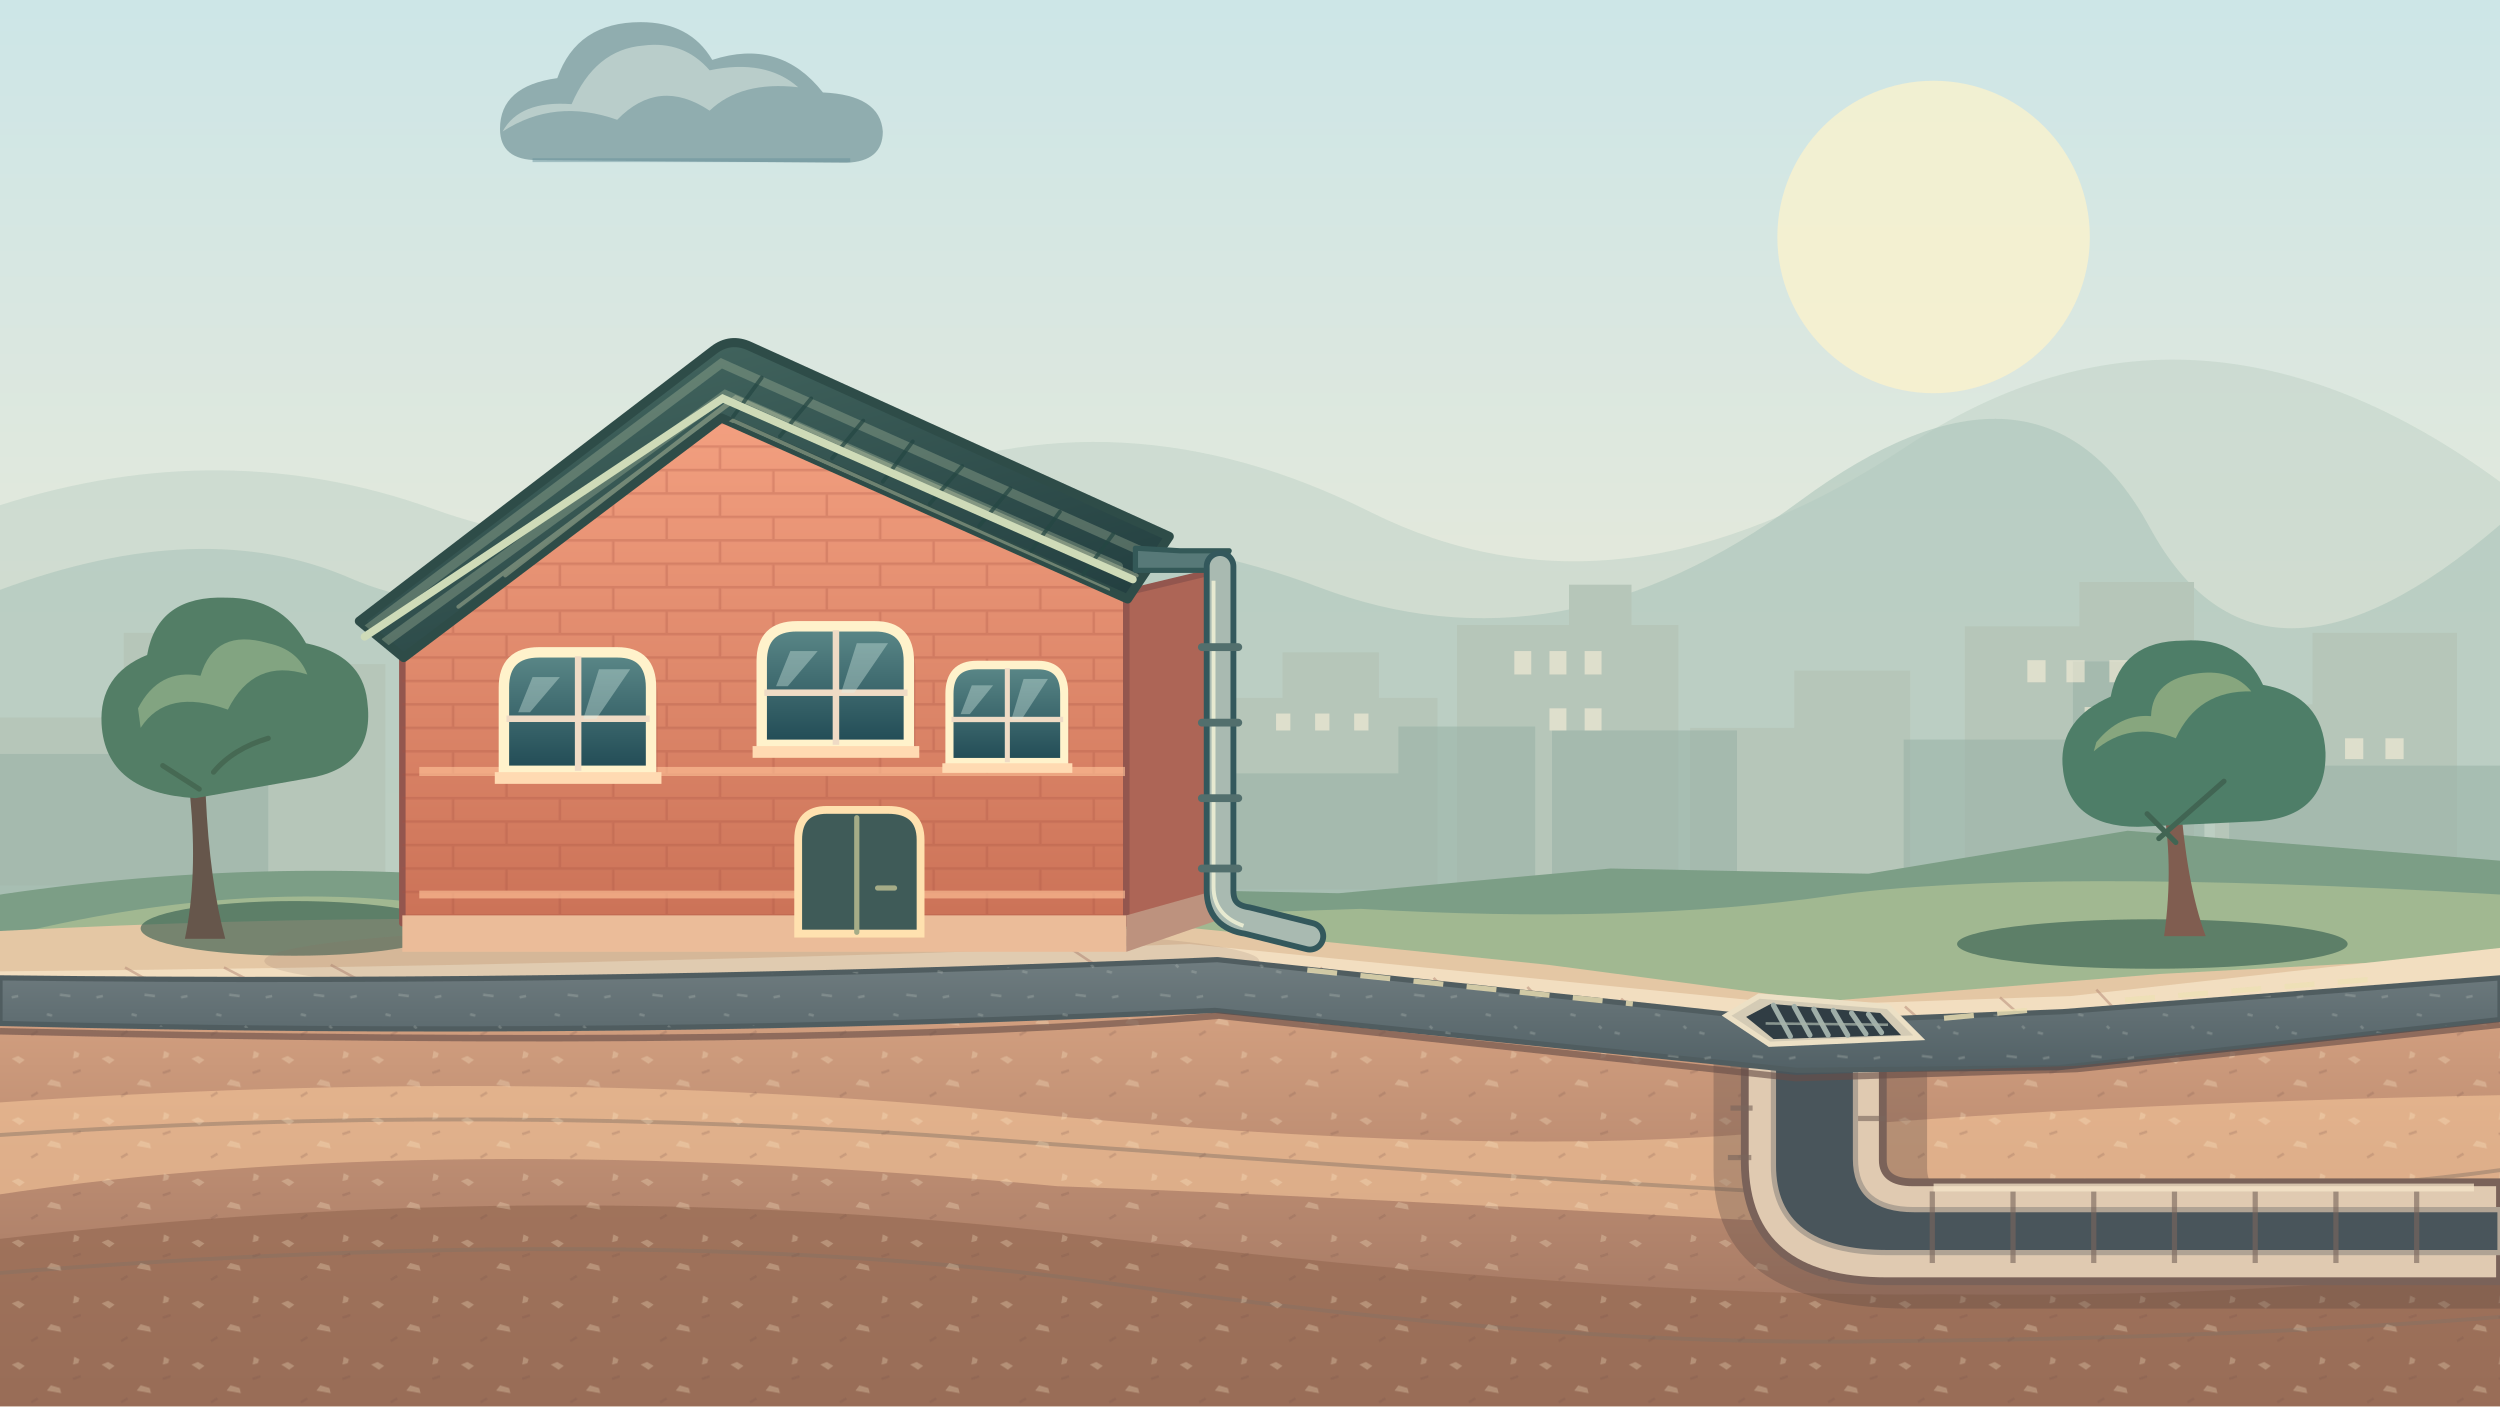
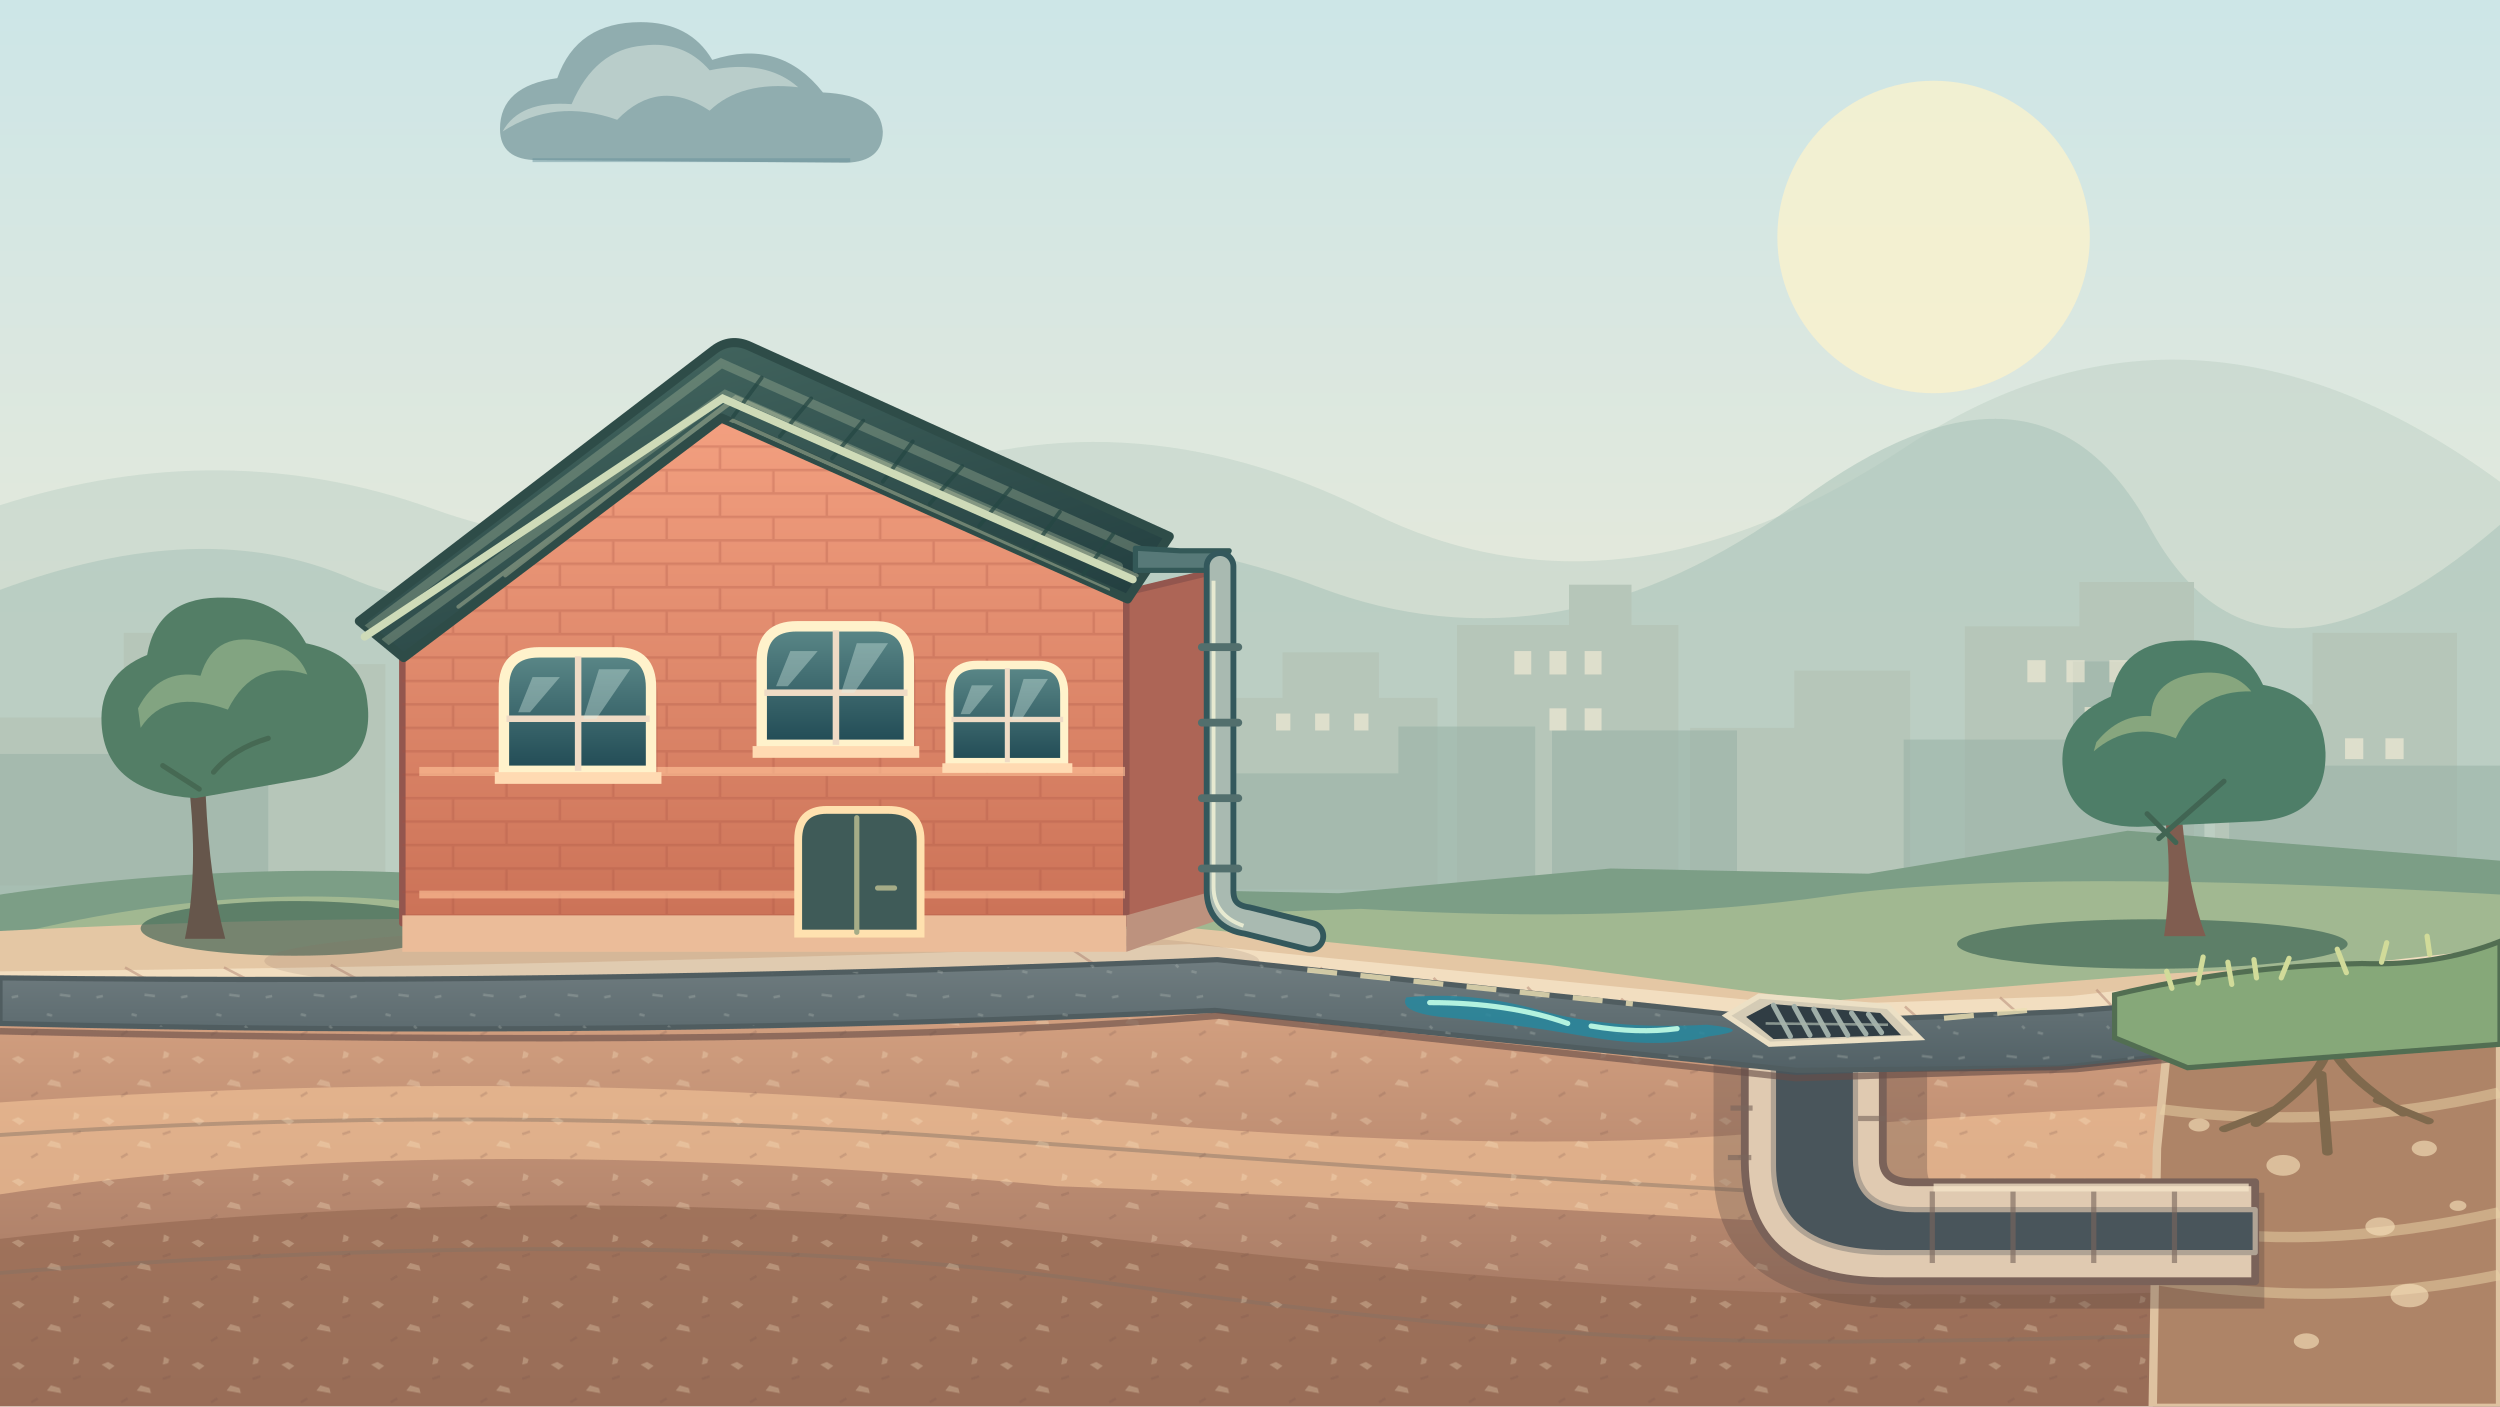
<svg xmlns="http://www.w3.org/2000/svg" viewBox="0 0 1920 1080" aria-hidden="true">
  <defs>
    <linearGradient id="sky" x2="0" y2="1">
      <stop stop-color="#cde6e7" />
      <stop offset=".74" stop-color="#f5ead2" />
      <stop offset="1" stop-color="#ffe6c0" />
    </linearGradient>
    <linearGradient id="roof" x2=".68" y2="1">
      <stop stop-color="#486c64" />
      <stop offset="1" stop-color="#233f40" />
    </linearGradient>
    <linearGradient id="wall" x2="0" y2="1">
      <stop stop-color="#f4a181" />
      <stop offset="1" stop-color="#cb7257" />
    </linearGradient>
    <linearGradient id="window" x2="0" y2="1">
      <stop stop-color="#5b8888" />
      <stop offset="1" stop-color="#214b55" />
    </linearGradient>
    <linearGradient id="earth" x2="0" y2="1">
      <stop stop-color="#d7a382" />
      <stop offset="1" stop-color="#986e5c" />
    </linearGradient>
    <linearGradient id="road" x2="0" y2="1">
      <stop stop-color="#707d80" />
      <stop offset="1" stop-color="#526166" />
    </linearGradient>
    <pattern id="brick" width="82" height="36" patternUnits="userSpaceOnUse">
      <path d="M0 1H82M0 19H82M20 1V19M61 19V36" stroke="#a75243" stroke-width="2" opacity=".26" fill="none" />
    </pattern>
    <pattern id="stone" width="69" height="47" patternUnits="userSpaceOnUse">
      <path d="M9 14l5-2 5 3-4 3zM36 34l3-4 7 2 1 4zM57 8l4 2-1 3-4 1z" fill="#fff0cf" opacity=".33" />
      <path d="M24 43l5-3M56 25l6-2" stroke="#744f48" stroke-width="2" opacity=".25" />
    </pattern>
    <pattern id="roadgrain" width="65" height="47" patternUnits="userSpaceOnUse">
      <path d="M9 14l5-1m22 14 4 1m6-16 8 1m-49 28 4 1m49-6 2 2" fill="none" stroke="#c9d0c7" stroke-width="2" opacity=".25" />
    </pattern>
    <clipPath id="roof-edge">
      <path d="M276 477 548 269Q561 259 576 266L898 412 866 460 554 321 310 505Z" />
    </clipPath>
    <clipPath id="edge-cut">
      <path d="M0 766C270 764 615 755 935 753L1384 803 1580 796 1920 776V1080H0Z" />
    </clipPath>
    <g id="window-unit">
      <path d="M0 94V27Q0 0 27 0H87Q113 0 113 27V94Z" fill="#ae5f50" opacity=".38" transform="translate(5 6)" />
      <path d="M0 91V27Q0 0 27 0H87Q113 0 113 27V91Z" fill="url(#window)" stroke="#fff2cb" stroke-width="8" />
      <path d="M57 3v88M2 51h110" fill="none" stroke="#efdbc5" stroke-width="5" />
      <path d="M22 19h21L20 46H11zM73 13h24L71 51H61z" fill="#dcf1e9" opacity=".36" />
      <path d="M-7 92h128v9H-7z" fill="#ffdab2" />
    </g>
  </defs>
  <rect width="1920" height="1080" fill="url(#sky)" />
  <circle cx="1485" cy="182" r="120" fill="#fff3ca" opacity=".7" />
  <g data-stage-cloud="">
    <path d="M413 123q-29 0-29-24 0-33 44-39 15-43 64-43 38 0 55 29 52-17 85 25 44 2 46 30 0 23-28 24z" fill="#90adaf" />
    <path d="M386 101q13-24 53-21 18-42 55-45 31-4 51 19 43-9 68 13-44-5-68 18-39-26-71 7-48-17-88 9z" fill="#b9cdca" />
    <path d="M409 123h244" stroke="#648e99" stroke-width="3" opacity=".45" />
  </g>
  <path d="M0 388Q172 333 333 391T677 373 1052 393 1464 343 1920 370V706H0Z" fill="#c0d3c7" opacity=".56" />
  <path d="M0 453Q156 395 269 444T605 437 1013 451 1382 385 1651 405 1920 403V708H0Z" fill="#acc5ba" opacity=".6" />
  <g fill="#b6c6b9">
    <path d="M0 551h95v-65h106v24h95v170H0zM927 683V536h58v-35h74v35h45v147zm192 0V480h86v-31h48v31h36v203zm179 0V559h80v-44h89v168zm211 0V481h88v-34h88v234zm192 0V541h75v-55h111v197z" />
    <path d="M0 579h114v-53h92v161h-206zm945 109V594h129v-36h105v130zm247 0V561h142v127zm270 0V568h130v-60h101v180zm250 0V588h208v100z" fill="#95afa5" opacity=".54" />
  </g>
  <g fill="#fff3db" opacity=".54">
    <path d="M980 548h11v13h-11zm30 0h11v13h-11zm30 0h11v13h-11zm123-48h13v18h-13zm27 0h13v18h-13zm27 0h13v18h-13zm340 7h14v17h-14zm30 0h14v17h-14zm33 0h14v17h-14zm150 60h14v16h-14zm31 0h14v16h-14zm31 0h14v16h-14z" />
    <path d="M1190 544h13v17h-13zm27 0h13v17h-13zm384-1h14v17h-14zm33 0h14v17h-14z" />
  </g>
  <path d="M0 687Q244 651 479 686L788 681 1028 686 1237 667 1435 671 1634 638 1920 661v142H0Z" fill="#7c9e86" />
  <path d="M0 720Q245 658 444 718L1045 698Q1253 710 1406 688T1920 687V800H0Z" fill="#a1b891" />
  <path d="M0 715Q371 696 620 716L918 713 1189 741 1401 769 1659 748 1920 734V812H0Z" fill="#e4c7a4" />
  <path d="M0 746Q455 742 913 725L1384 772 1590 765 1920 728V783L1570 811 1392 816 927 766Q507 784 0 783Z" fill="#f2dec0" />
  <g fill="none" stroke="#b78d79" stroke-width="2" opacity=".55">
    <path d="M96 743l32 18m44-18 31 16m51-18 26 14m543-26 24 16m94-7 19 20m54-15 18 20m69-12 18 19m54-12 19 20m53-11 24 21m115-14 24 16m55-17 18 16m55-23 18 16m56-22 15 16" />
  </g>
  <g opacity=".63" fill="#365d50">
    <ellipse cx="226" cy="713" rx="118" ry="21" />
    <ellipse cx="1653" cy="725" rx="150" ry="19" />
  </g>
  <g>
    <path d="M142 721q10-48 4-110h12q3 66 15 110z" fill="#66564b" />
    <path d="M150 613q-69-4-72-57-2-38 35-53 8-46 61-44 42 0 61 35 43 9 47 44 7 52-47 60z" fill="#537e66" />
    <path d="M106 544q16-31 48-25 11-37 52-25 23 5 30 24-41-13-61 27-47-17-67 14z" fill="#82a481" />
    <path d="M164 593q15-18 42-26m-53 39-28-18" fill="none" stroke="#466953" stroke-width="4" stroke-linecap="round" />
  </g>
  <g>
    <path d="M1662 719q8-56-2-108l14-3q5 71 20 111z" fill="#805d50" />
    <path d="M1642 635q-55 0-58-48-2-35 37-52 8-43 56-43 44-3 61 34 46 8 48 52 1 52-58 53z" fill="#4e7e68" />
    <path d="M1610 570q18-22 42-20 1-29 37-33 26-3 40 14-41-1-58 36-35-14-63 10z" fill="#87a67e" />
    <path d="M1658 644l50-44m-37 47-22-22" fill="none" stroke="#416553" stroke-width="4" stroke-linecap="round" />
  </g>
  <ellipse cx="585" cy="738" rx="382" ry="28" fill="#886b5d" opacity=".17" />
  <path d="M309 494 556 309 865 455v254H309z" fill="url(#wall)" stroke="#93564e" stroke-width="5" stroke-linejoin="round" />
  <path d="M309 494 556 309 865 455v254H309z" fill="url(#brick)" />
  <path d="M865 455l75-18v253l-75 19z" fill="#ad6556" stroke="#93564e" stroke-width="5" stroke-linejoin="round" />
  <path d="M322 589h542v7H322zM322 684h542v6H322z" fill="#ffc298" opacity=".64" />
  <path d="M309 703h556v28H309z" fill="#ebbc99" />
  <path d="M865 703l75-21v23l-75 26z" fill="#bd927e" />
  <path d="M613 717v-72q0-23 22-23h47q25 0 25 23v72z" fill="#3f5b58" stroke="#ffe1af" stroke-width="6" />
  <path d="M658 628v88m16-34h13" fill="none" stroke="#a5ac87" stroke-width="4" stroke-linecap="round" />
  <use href="#window-unit" x="387" y="501" />
  <use href="#window-unit" x="585" y="481" />
  <use href="#window-unit" x="731" y="507" transform="translate(159 95) scale(.78 .82)" />
  <path d="M276 477 548 269Q561 259 576 266L898 412 866 460 554 321 310 505Z" fill="url(#roof)" stroke="#2e4c48" stroke-width="7" stroke-linejoin="round" />
  <g clip-path="url(#roof-edge)" fill="none" stroke-linecap="round">
    <path d="M388 442l177-137 308 137m-459-8 149-111 288 130m-459 4 169-124 266 129m-451 9 191-139 213 96m-428 38 211-158 241 106" stroke="#a1ad91" stroke-width="3" opacity=".56" />
    <path d="M281 484 554 279l322 144M296 493l261-190 302 132" stroke="#b2c2a4" opacity=".32" stroke-width="7" />
    <path d="M585 290l-22 30m60-14-24 29m64-12-24 29m62-13-23 31m61-12-25 29m62-12-24 29m62-11-22 30m63-13-23 31" stroke="#244643" opacity=".72" stroke-width="3" />
  </g>
  <path d="M280 489 555 306l315 139" fill="none" stroke="#cfdbb8" stroke-width="6" stroke-linecap="round" />
  <path d="M872 421l34 2h38l-8 15h-64z" fill="#577978" stroke="#345958" stroke-width="4" stroke-linejoin="round" />
  <path d="M937 435v249q0 20 21 23l48 12" fill="none" stroke="#33585c" stroke-width="25" stroke-linecap="round" />
  <path d="M937 435v249q0 20 21 23l48 12" fill="none" stroke="#a9bab1" stroke-width="16" stroke-linecap="round" />
  <path d="M932 446v235q0 22 23 30" fill="none" stroke="#edf0d5" stroke-width="3" opacity=".9" />
  <path d="M923 497h28m-28 58h28m-28 58h28m-28 54h28" stroke="#526f6d" stroke-width="6" stroke-linecap="round" />
  <path d="M0 766C270 764 615 755 935 753L1384 803 1580 796 1920 776V1080H0Z" fill="url(#earth)" />
  <g clip-path="url(#edge-cut)">
    <path d="M-5 847Q411 818 777 854T1365 869 1924 841v69q-320 42-619 25t-493-24Q333 866-5 918z" fill="#f3c398" opacity=".63" />
    <path d="M-5 952q434-51 840-3t657 45q279 3 431-25v115H-5z" fill="#996c55" opacity=".74" />
    <path d="M-5 872Q374 846 758 875T1426 919q309 6 499-21M-5 978q512-41 860 8t591 44q268-2 479-19" fill="none" stroke="#837064" stroke-width="3" opacity=".45" />
    <path d="M0 762H1920V1080H0Z" fill="url(#stone)" opacity=".78" />
+     <g data-stage-soil="" transform="translate(-1184 0) scale(1.6167 1)">
+       <path d="M1762 802q79-3 158-24v302h-165l2-198z" fill="#ae8467" stroke="#dec2a0" stroke-width="4" />
+       <path d="M1759 852q82 17 161-13m-163 101q71 24 163-9m-163 52q81 23 163-4" fill="none" stroke="#ead3a7" stroke-width="8" opacity=".5" />
+       <path d="M1838 798q2 25-34 65m35-64q4 24 35 56m-39-30 3 60m-25-33-24 15m73-22 24 16" fill="none" stroke="#7f694d" stroke-width="5" stroke-linecap="round" />
+       <g fill="#f5dfb9" opacity=".63">
+         <circle cx="1777" cy="864" r="5" />
+         <circle cx="1817" cy="895" r="8" />
+         <circle cx="1884" cy="882" r="6" />
+         <circle cx="1793" cy="926" r="7" />
+         <circle cx="1863" cy="942" r="7" />
+         <circle cx="1877" cy="995" r="9" />
+         <circle cx="1828" cy="1030" r="6" />
+         <circle cx="1900" cy="926" r="4" />
+       </g>
+     </g>
    <g data-stage-cutaway="">
-       <path d="M1307 772h164v118q0 19 20 19h432v89h-471q-145-3-145-107z" fill="#523f3c" opacity=".3" transform="translate(9 7)" />
-       <path d="M1340 774h106v117q0 17 23 17h451v76h-471q-108 0-109-91z" fill="#e0cab1" stroke="#7a6259" stroke-width="6" stroke-linejoin="round" />
-       <path d="M1362 778h63v112q0 39 45 39h450v33h-470q-88 0-88-67z" fill="#49555b" stroke="#b0a394" stroke-width="4" stroke-linejoin="round" />
-       <path d="M1329 818h17m-17 33h17m81 8h21m-121 30h18m139 26v55m62-55v55m62-55v55m62-55v55m62-55v55m62-55v55m62-55v55" stroke="#79655c" opacity=".62" stroke-width="4" />
-       <path d="M1485 912h415" fill="none" stroke="#f6e6c9" stroke-width="6" opacity=".74" />
+       <path d="M1307 772h164v118q0 19 20 19h239v89h-278q-145-3-145-107z" fill="#523f3c" opacity=".3" transform="translate(9 7)" />
+       <path d="M1340 774h106v117q0 17 23 17h263v76h-283q-108 0-109-91z" fill="#e0cab1" stroke="#7a6259" stroke-width="6" stroke-linejoin="round" />
+       <path d="M1362 778h63v112q0 39 45 39h262v33h-282q-88 0-88-67z" fill="#49555b" stroke="#b0a394" stroke-width="4" stroke-linejoin="round" />
+       <path d="M1329 818h17m-17 33h17m81 8h21m-121 30h18m139 26v55m62-55v55m62-55v55m62-55v55" stroke="#79655c" opacity=".62" stroke-width="4" />
+       <path d="M1485 912h242" fill="none" stroke="#f6e6c9" stroke-width="6" opacity=".74" />
    </g>
  </g>
  <path d="M0 751C335 755 646 749 935 737L1384 785 1584 777 1920 751v32l-339 37-201 2-447-46Q482 798 0 786Z" fill="url(#road)" stroke="#505d60" stroke-width="4" stroke-linejoin="round" />
  <path d="M0 751C335 755 646 749 935 737L1384 785 1584 777 1920 751v32l-339 37-201 2-447-46Q482 798 0 786Z" fill="url(#roadgrain)" />
  <path d="M1004 745l250 26m239 11 74-7m65-7 191-16" stroke="#ede0b4" stroke-width="4" stroke-dasharray="23 18" fill="none" opacity=".82" />
  <path d="M0 792Q632 807 936 780l443 48 216-7 325-34" fill="none" stroke="#674d47" stroke-width="5" opacity=".62" />
  <g data-stage-rim="">
    <path d="M1326 780l25-15 99 8 24 24-115 5z" fill="#d4cbb5" stroke="#ece0c5" stroke-width="4" />
    <path d="M1341 781l19-10 84 7 16 17-98 3z" fill="#303d44" />
    <path d="M1362 772l13 24m3-23 12 22m3-20 11 20m4-19 11 19m3-17 11 16m2-15 10 14" fill="none" stroke="#9faea8" stroke-width="4" stroke-linecap="round" />
    <path d="M1356 786l94 1" stroke="#a7b3a9" stroke-width="2" opacity=".74" />
  </g>
+   <g data-stage-puddle="">
+     <path d="M1080 766q50-5 103 10t128 11q39 4 1 9-37 10-94 0t-112-15q-32-4-26-15z" fill="#27879e" opacity=".85" />
+     <path d="M1098 770q61 0 106 16m18 2q36 6 66 2" fill="none" stroke="#b3f2df" stroke-width="4" stroke-linecap="round" />
+   </g>
+   <path d="M1624 764q93-22 190-24 58 2 106-17v79l-240 18-56-23z" fill="#86a879" stroke="#526e52" stroke-width="4" />
+   <path d="M1668 759l-4-13m24 9 4-20m22 21-3-17m22 12-2-14m21 14 6-15m44 11-7-18m34 10 4-15m33 9-2-14" fill="none" stroke="#d1db99" stroke-width="4" stroke-linecap="round" />
</svg>
